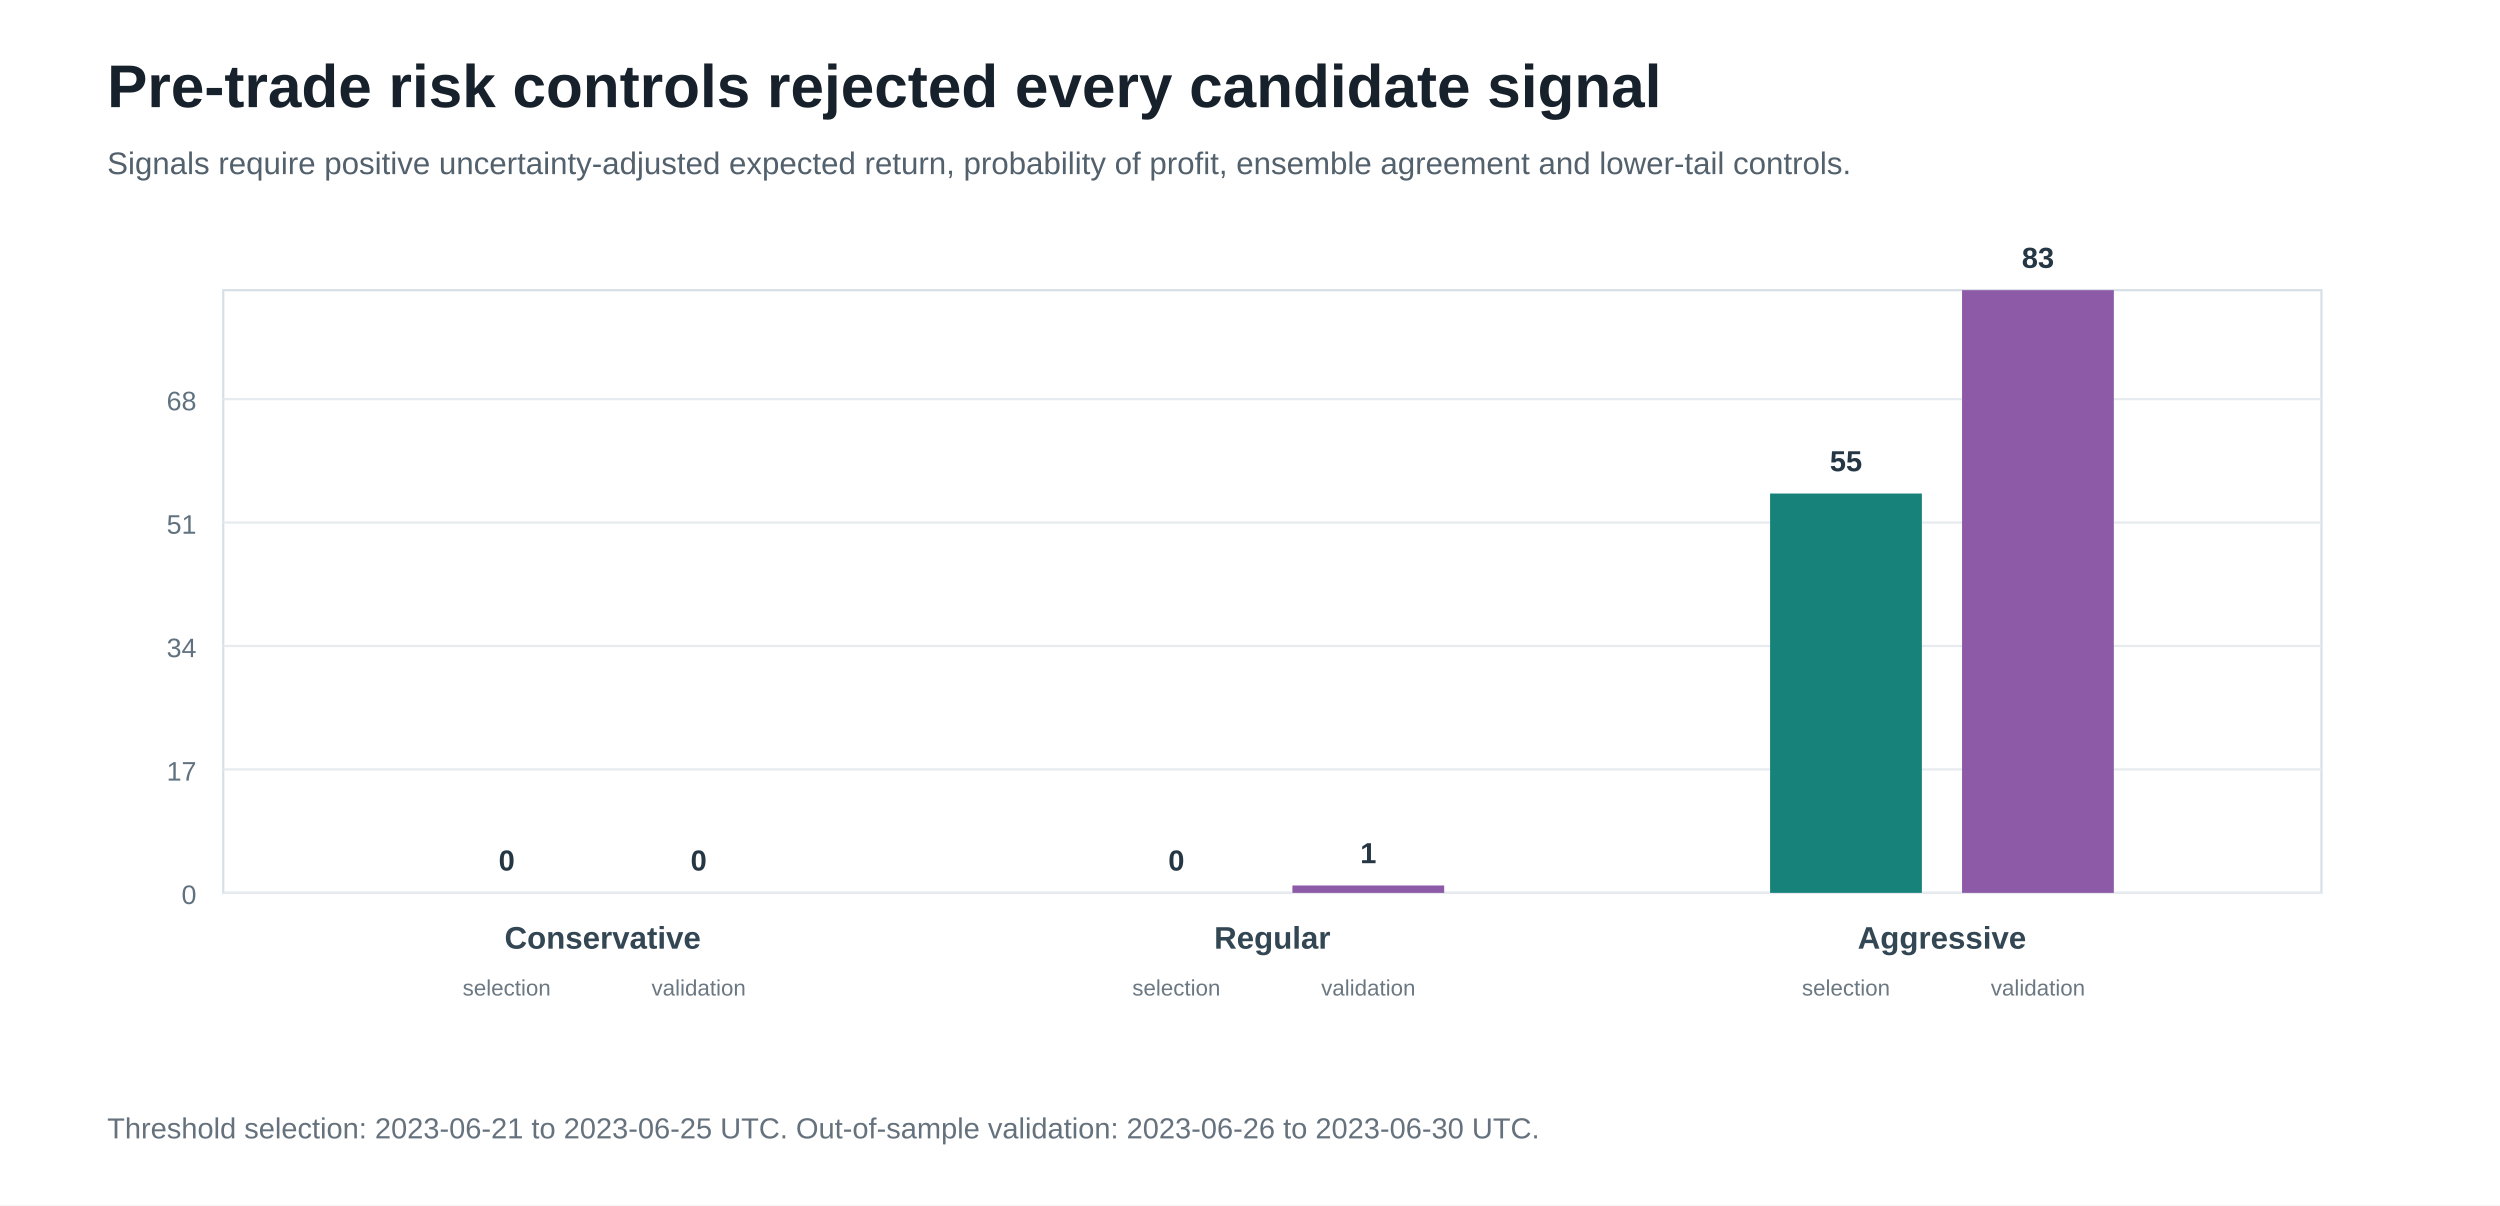
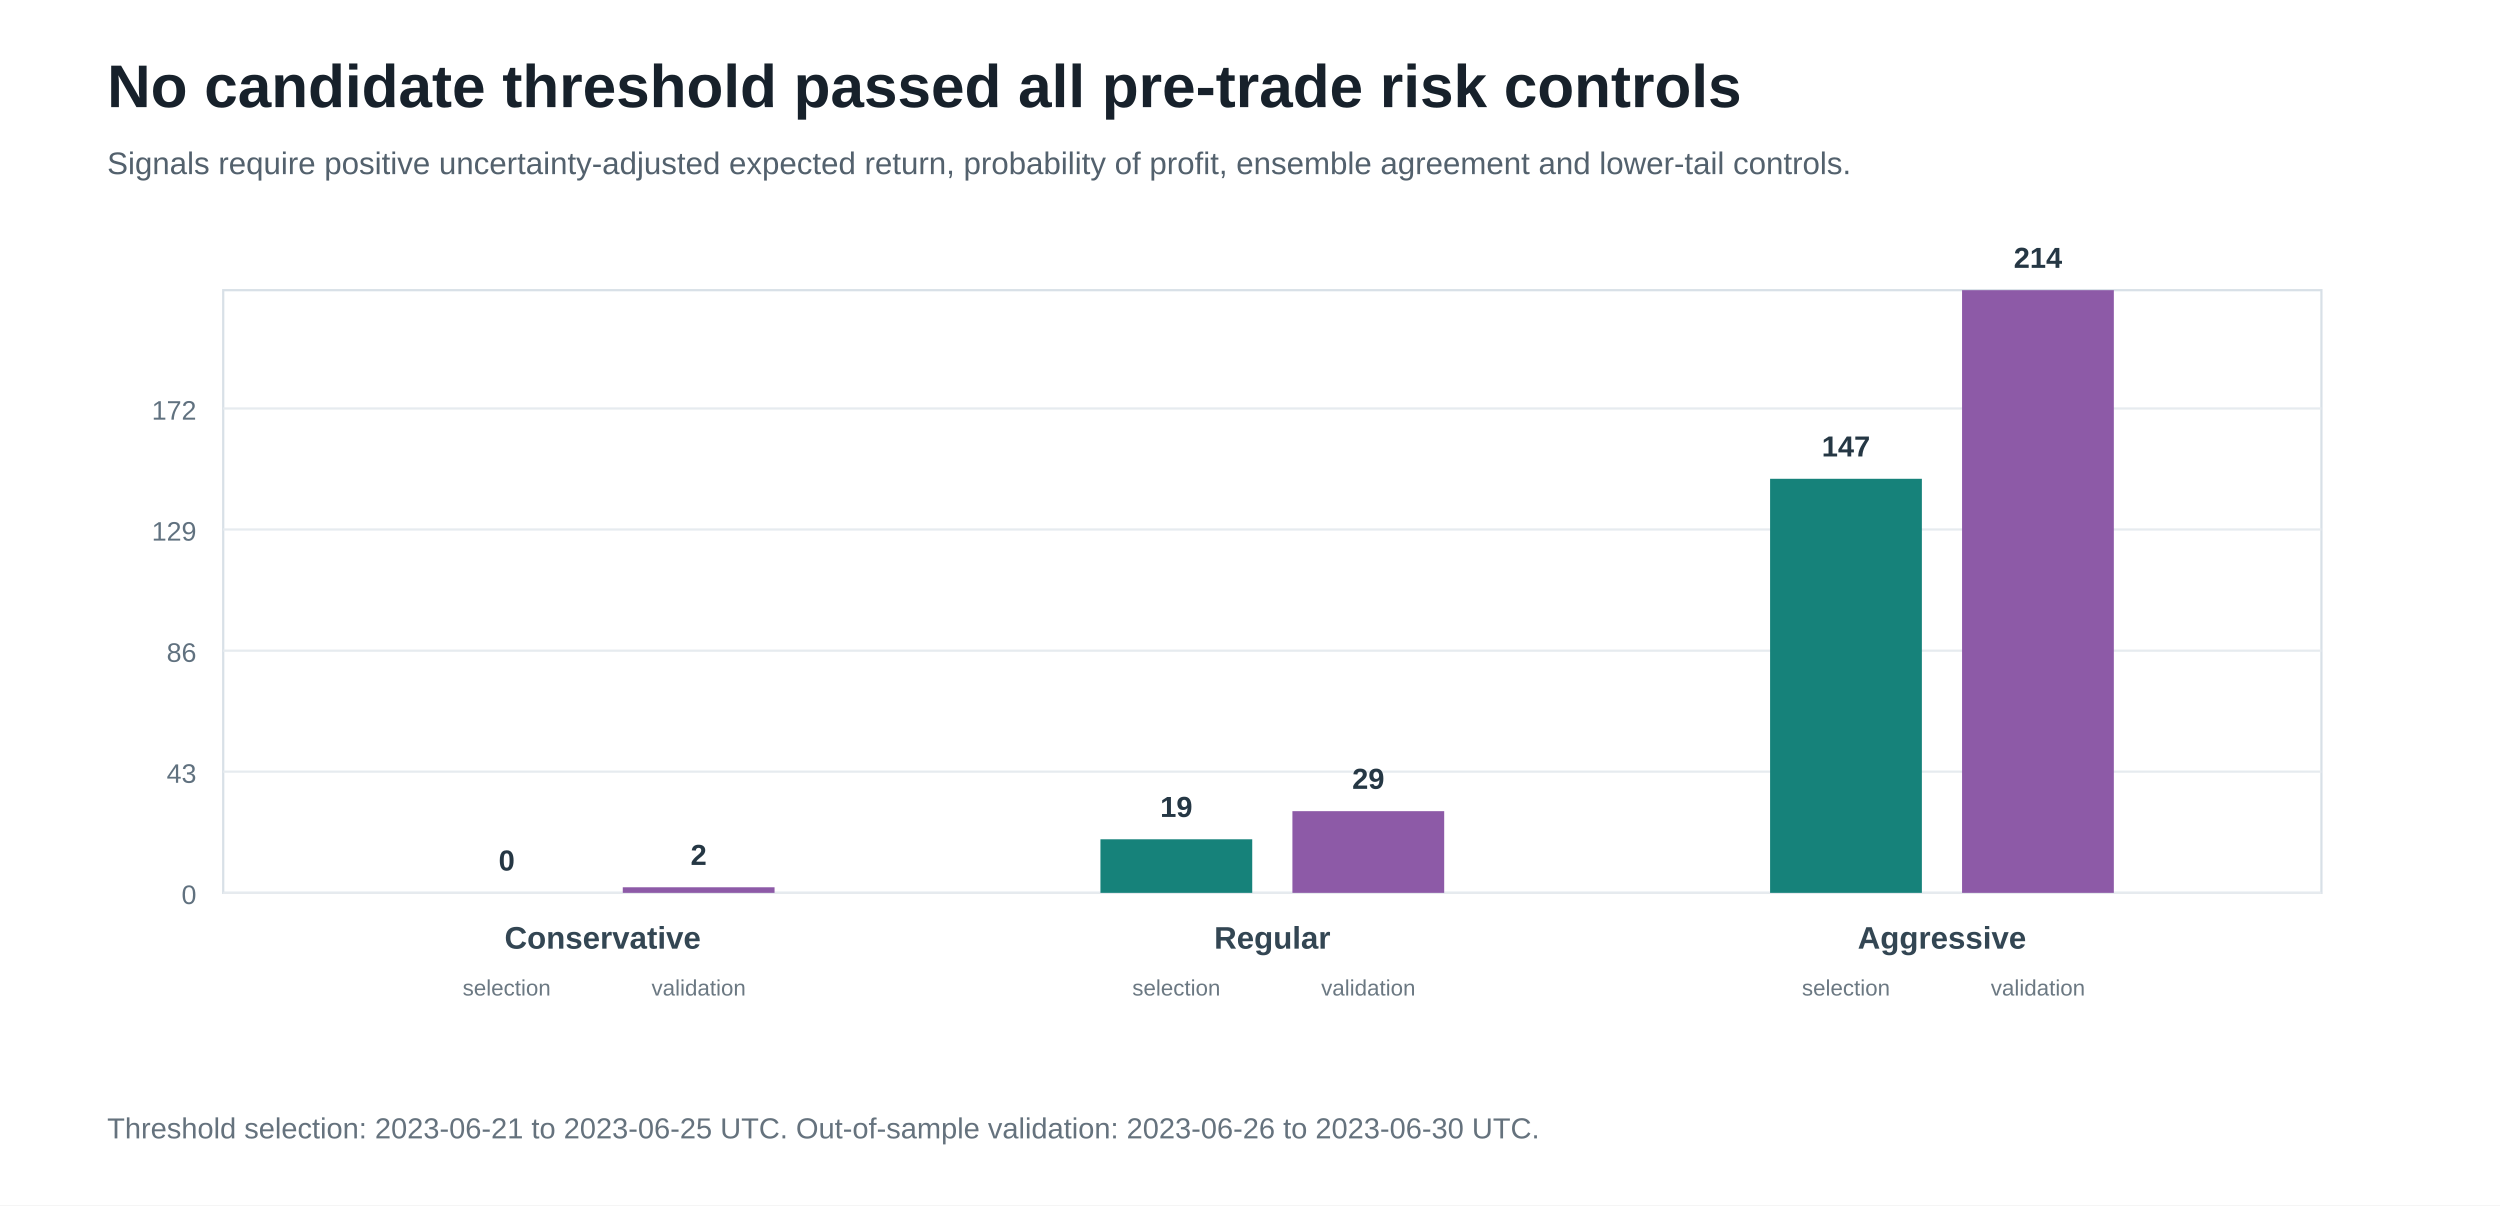
<svg xmlns="http://www.w3.org/2000/svg" width="1120" height="540" viewBox="0 0 1120 540" role="img" aria-labelledby="title desc">
  <rect width="100%" height="100%" fill="#ffffff" />
-   <text x="48" y="48" font-family="Segoe UI, Arial, sans-serif" font-size="27" font-weight="700" fill="#17212b">Pre-trade risk controls rejected every candidate signal</text>
+   <text x="48" y="48" font-family="Segoe UI, Arial, sans-serif" font-size="27" font-weight="700" fill="#17212b">No candidate threshold passed all pre-trade risk controls</text>
  <text x="48" y="78" font-family="Segoe UI, Arial, sans-serif" font-size="14" fill="#53616d">Signals require positive uncertainty-adjusted expected return, probability of profit, ensemble agreement and lower-tail controls.</text>
  <rect x="100" y="130" width="940" height="270" fill="#ffffff" stroke="#d8e0e7" />
  <line x1="100" y1="400.0" x2="1040" y2="400.0" stroke="#e6ebef" />
  <text x="88" y="405.0" text-anchor="end" font-family="Segoe UI, Arial, sans-serif" font-size="12" fill="#60717f">0</text>
-   <line x1="100" y1="344.7" x2="1040" y2="344.7" stroke="#e6ebef" />
-   <text x="88" y="349.7" text-anchor="end" font-family="Segoe UI, Arial, sans-serif" font-size="12" fill="#60717f">17</text>
-   <line x1="100" y1="289.4" x2="1040" y2="289.4" stroke="#e6ebef" />
-   <text x="88" y="294.4" text-anchor="end" font-family="Segoe UI, Arial, sans-serif" font-size="12" fill="#60717f">34</text>
-   <line x1="100" y1="234.1" x2="1040" y2="234.1" stroke="#e6ebef" />
-   <text x="88" y="239.1" text-anchor="end" font-family="Segoe UI, Arial, sans-serif" font-size="12" fill="#60717f">51</text>
-   <line x1="100" y1="178.8" x2="1040" y2="178.8" stroke="#e6ebef" />
-   <text x="88" y="183.8" text-anchor="end" font-family="Segoe UI, Arial, sans-serif" font-size="12" fill="#60717f">68</text>
+   <line x1="100" y1="345.7" x2="1040" y2="345.7" stroke="#e6ebef" />
+   <text x="88" y="350.7" text-anchor="end" font-family="Segoe UI, Arial, sans-serif" font-size="12" fill="#60717f">43</text>
+   <line x1="100" y1="291.5" x2="1040" y2="291.5" stroke="#e6ebef" />
+   <text x="88" y="296.5" text-anchor="end" font-family="Segoe UI, Arial, sans-serif" font-size="12" fill="#60717f">86</text>
+   <line x1="100" y1="237.2" x2="1040" y2="237.2" stroke="#e6ebef" />
+   <text x="88" y="242.2" text-anchor="end" font-family="Segoe UI, Arial, sans-serif" font-size="12" fill="#60717f">129</text>
+   <line x1="100" y1="183.0" x2="1040" y2="183.0" stroke="#e6ebef" />
+   <text x="88" y="188.0" text-anchor="end" font-family="Segoe UI, Arial, sans-serif" font-size="12" fill="#60717f">172</text>
  <rect x="193.0" y="400.0" width="68" height="0.0" fill="#16827a" />
  <text x="227.0" y="390.0" text-anchor="middle" font-family="Segoe UI, Arial, sans-serif" font-size="13" font-weight="700" fill="#253744">0</text>
  <text x="227.0" y="446" text-anchor="middle" font-family="Segoe UI, Arial, sans-serif" font-size="10" fill="#6b7882">selection</text>
-   <rect x="279.0" y="400.0" width="68" height="0.0" fill="#8d5aa7" />
-   <text x="313.0" y="390.0" text-anchor="middle" font-family="Segoe UI, Arial, sans-serif" font-size="13" font-weight="700" fill="#253744">0</text>
+   <rect x="279.0" y="397.5" width="68" height="2.5" fill="#8d5aa7" />
+   <text x="313.0" y="387.5" text-anchor="middle" font-family="Segoe UI, Arial, sans-serif" font-size="13" font-weight="700" fill="#253744">2</text>
  <text x="313.0" y="446" text-anchor="middle" font-family="Segoe UI, Arial, sans-serif" font-size="10" fill="#6b7882">validation</text>
  <text x="270.0" y="425" text-anchor="middle" font-family="Segoe UI, Arial, sans-serif" font-size="14" font-weight="700" fill="#334653">Conservative</text>
-   <rect x="493.0" y="400.0" width="68" height="0.0" fill="#16827a" />
-   <text x="527.0" y="390.0" text-anchor="middle" font-family="Segoe UI, Arial, sans-serif" font-size="13" font-weight="700" fill="#253744">0</text>
+   <rect x="493.0" y="376.0" width="68" height="24.0" fill="#16827a" />
+   <text x="527.0" y="366.0" text-anchor="middle" font-family="Segoe UI, Arial, sans-serif" font-size="13" font-weight="700" fill="#253744">19</text>
  <text x="527.0" y="446" text-anchor="middle" font-family="Segoe UI, Arial, sans-serif" font-size="10" fill="#6b7882">selection</text>
-   <rect x="579.0" y="396.7" width="68" height="3.3" fill="#8d5aa7" />
-   <text x="613.0" y="386.7" text-anchor="middle" font-family="Segoe UI, Arial, sans-serif" font-size="13" font-weight="700" fill="#253744">1</text>
+   <rect x="579.0" y="363.4" width="68" height="36.6" fill="#8d5aa7" />
+   <text x="613.0" y="353.4" text-anchor="middle" font-family="Segoe UI, Arial, sans-serif" font-size="13" font-weight="700" fill="#253744">29</text>
  <text x="613.0" y="446" text-anchor="middle" font-family="Segoe UI, Arial, sans-serif" font-size="10" fill="#6b7882">validation</text>
  <text x="570.0" y="425" text-anchor="middle" font-family="Segoe UI, Arial, sans-serif" font-size="14" font-weight="700" fill="#334653">Regular</text>
-   <rect x="793.0" y="221.1" width="68" height="178.9" fill="#16827a" />
-   <text x="827.0" y="211.1" text-anchor="middle" font-family="Segoe UI, Arial, sans-serif" font-size="13" font-weight="700" fill="#253744">55</text>
+   <rect x="793.0" y="214.5" width="68" height="185.5" fill="#16827a" />
+   <text x="827.0" y="204.5" text-anchor="middle" font-family="Segoe UI, Arial, sans-serif" font-size="13" font-weight="700" fill="#253744">147</text>
  <text x="827.0" y="446" text-anchor="middle" font-family="Segoe UI, Arial, sans-serif" font-size="10" fill="#6b7882">selection</text>
  <rect x="879.0" y="130.0" width="68" height="270.0" fill="#8d5aa7" />
-   <text x="913.0" y="120.0" text-anchor="middle" font-family="Segoe UI, Arial, sans-serif" font-size="13" font-weight="700" fill="#253744">83</text>
+   <text x="913.0" y="120.0" text-anchor="middle" font-family="Segoe UI, Arial, sans-serif" font-size="13" font-weight="700" fill="#253744">214</text>
  <text x="913.0" y="446" text-anchor="middle" font-family="Segoe UI, Arial, sans-serif" font-size="10" fill="#6b7882">validation</text>
  <text x="870.0" y="425" text-anchor="middle" font-family="Segoe UI, Arial, sans-serif" font-size="14" font-weight="700" fill="#334653">Aggressive</text>
  <text x="48" y="510" font-family="Segoe UI, Arial, sans-serif" font-size="13" fill="#65727d">Threshold selection: 2023-06-21 to 2023-06-25 UTC. Out-of-sample validation: 2023-06-26 to 2023-06-30 UTC.</text>
</svg>
